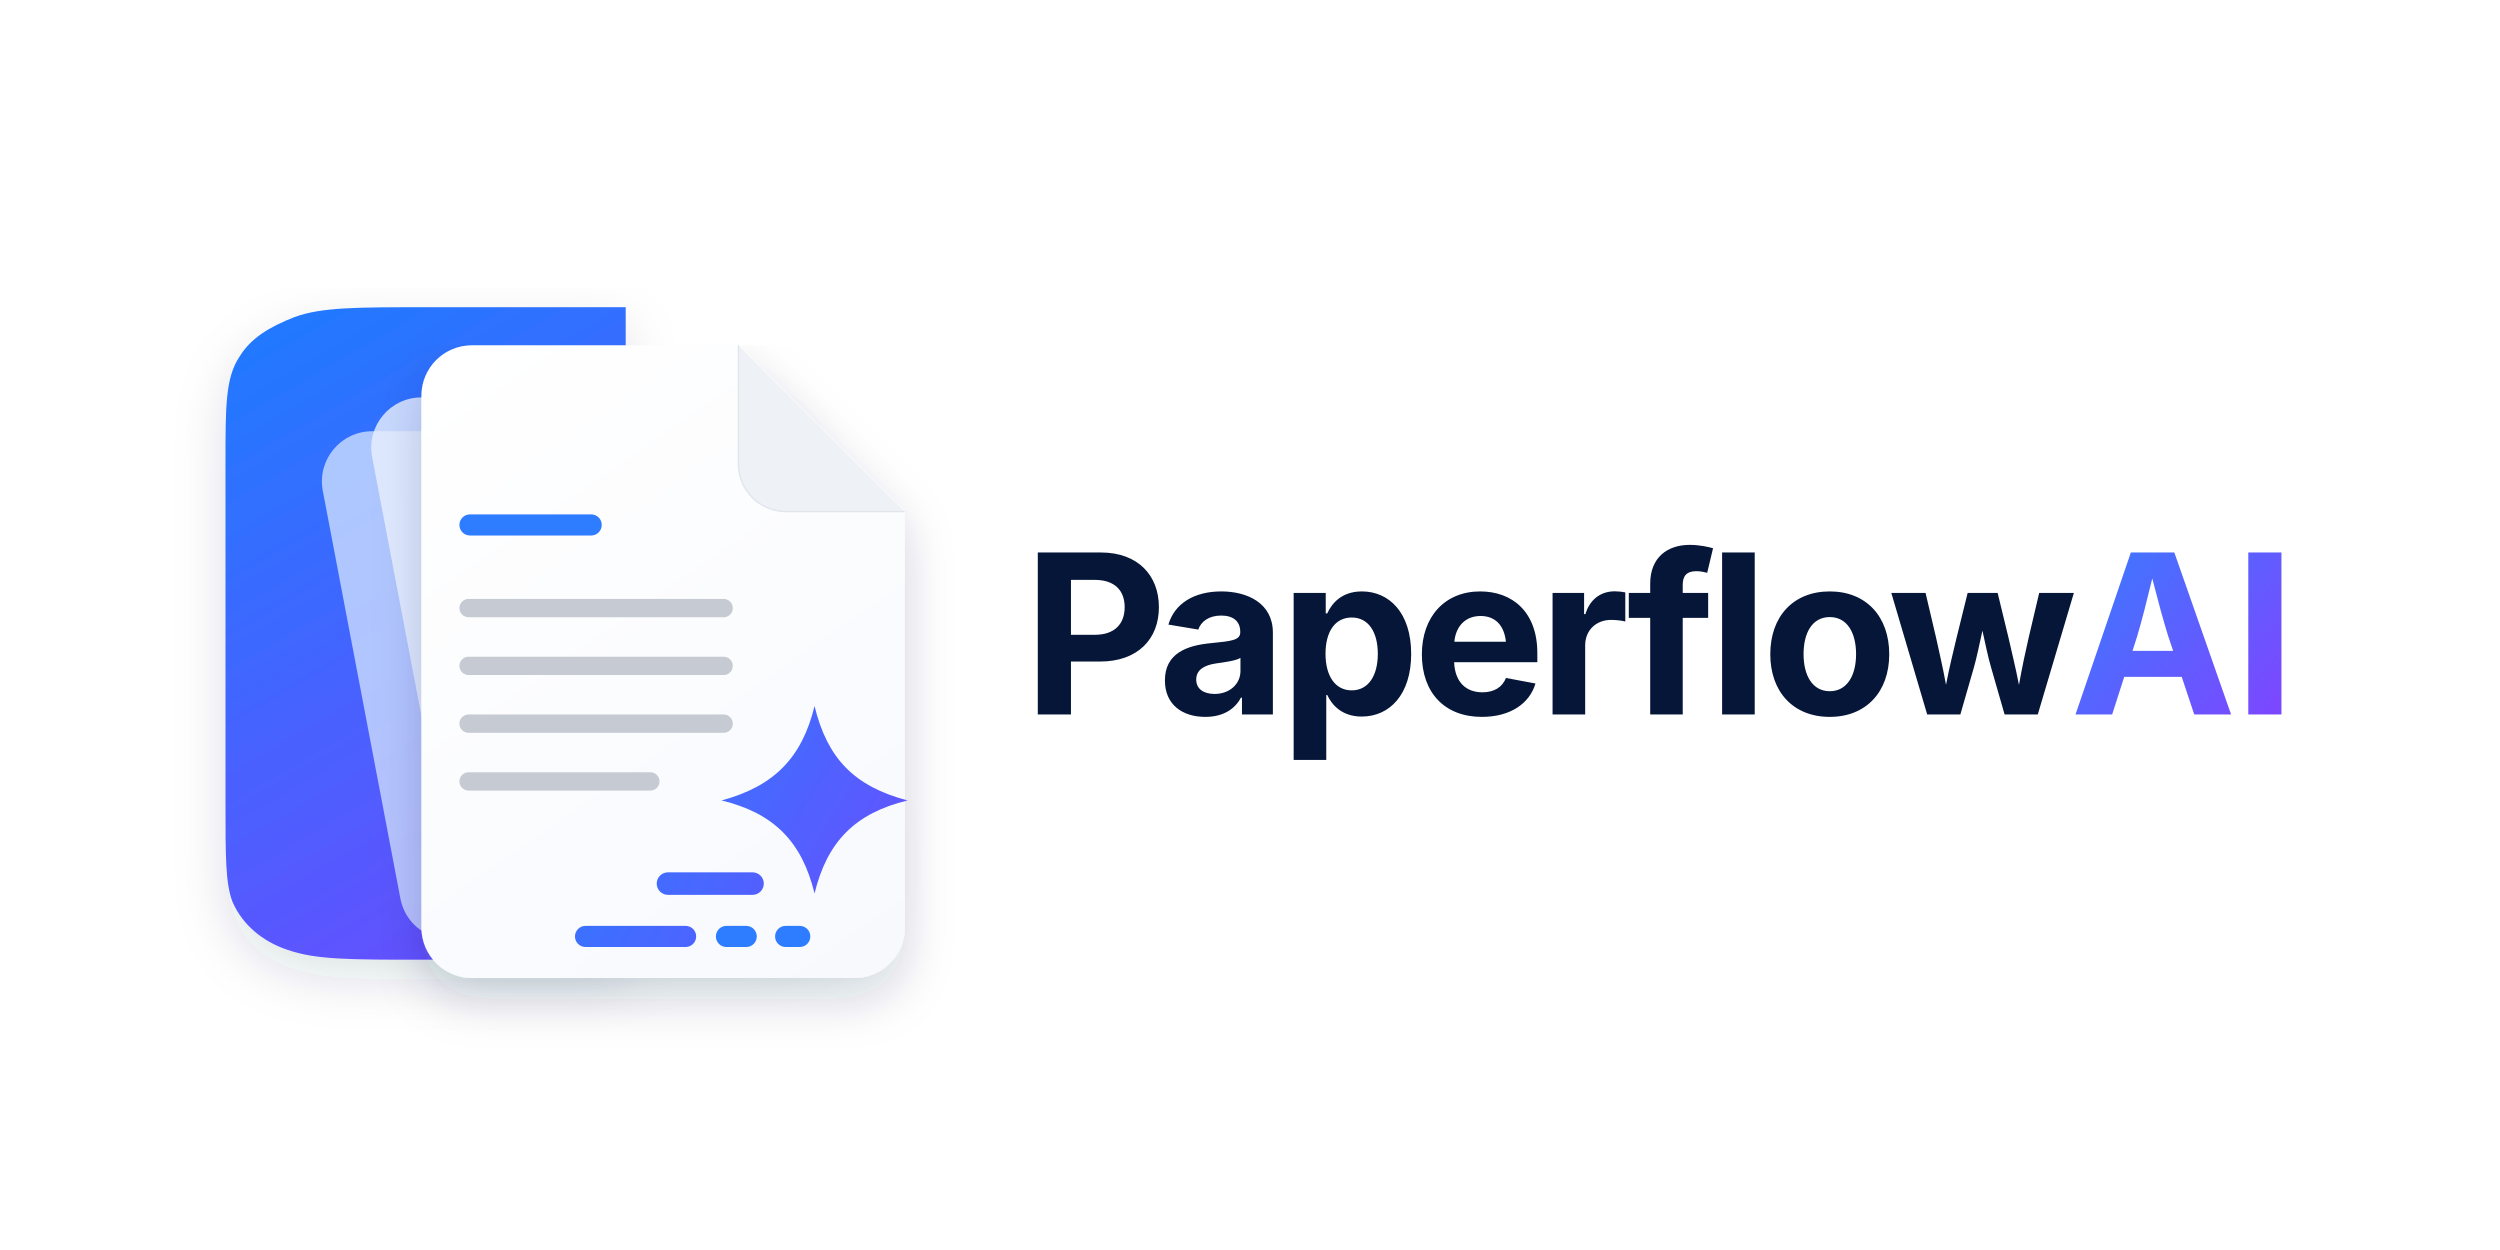
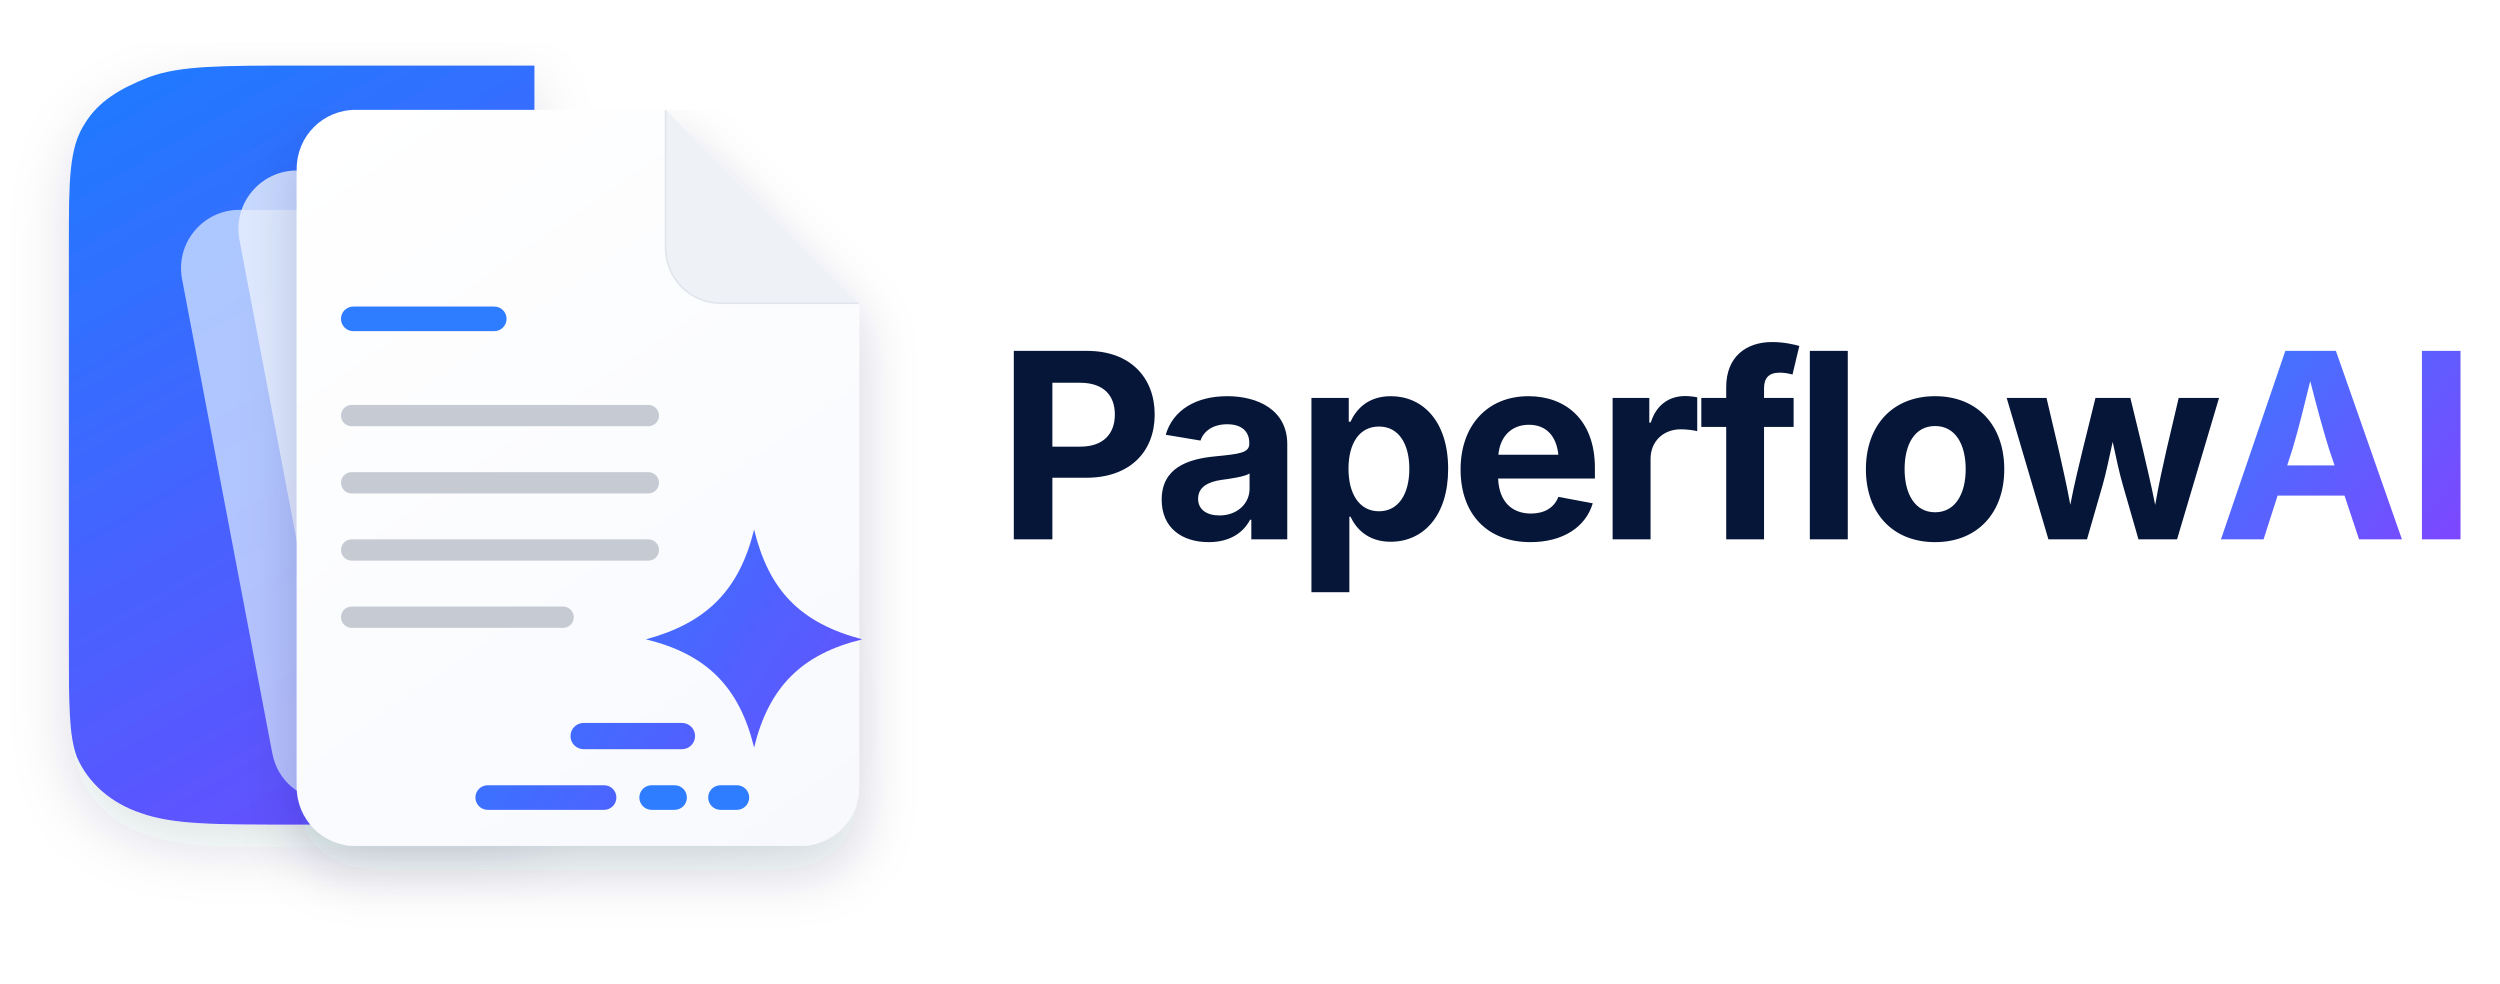
- <svg xmlns="http://www.w3.org/2000/svg" width="1774" height="887" viewBox="0 0 1774 887" fill="none">
+ <svg xmlns="http://www.w3.org/2000/svg" width="1525" height="600" viewBox="118 178 1525 600" fill="none">
  <defs>
    <linearGradient id="folderGradient" x1="162" y1="218" x2="444" y2="704" gradientUnits="userSpaceOnUse">
      <stop offset="0" stop-color="#1E7BFF" />
      <stop offset="1" stop-color="#7049FF" />
    </linearGradient>
    <linearGradient id="aiGradient" x1="1470" y1="390" x2="1608" y2="509" gradientUnits="userSpaceOnUse">
      <stop offset="0" stop-color="#397BFF" />
      <stop offset="1" stop-color="#7B48FF" />
    </linearGradient>
    <linearGradient id="bluePurple" x1="425" y1="522" x2="670" y2="676" gradientUnits="userSpaceOnUse">
      <stop offset="0" stop-color="#2E7BFF" />
      <stop offset="1" stop-color="#7049FF" />
    </linearGradient>
    <linearGradient id="paperFill" x1="296" y1="260" x2="610" y2="715" gradientUnits="userSpaceOnUse">
      <stop offset="0" stop-color="#FFFFFF" />
      <stop offset="1" stop-color="#F7F9FD" />
    </linearGradient>
    <filter id="softShadow" x="120" y="190" width="570" height="570" filterUnits="userSpaceOnUse" color-interpolation-filters="sRGB">
      <feDropShadow dx="0" dy="14" stdDeviation="18" flood-color="#10284D" flood-opacity="0.13" />
    </filter>
    <filter id="paperShadow" x="250" y="230" width="460" height="520" filterUnits="userSpaceOnUse" color-interpolation-filters="sRGB">
      <feDropShadow dx="0" dy="15" stdDeviation="17" flood-color="#10284D" flood-opacity="0.18" />
    </filter>
  </defs>
  <g id="PaperflowAI-logo" filter="url(#softShadow)">
    <path d="M160 328C160 288 160 268 170 253C178 240 191 232 209 225C228 218 253 218 302 218H444V681H298C248 681 224 681 204 674C186 668 172 656 165 640C160 627 160 608 160 570V328Z" fill="url(#folderGradient)" />
    <path d="M229 348C225 326 242 306 264 306H496C513 306 527 318 530 335L585 624C589 646 572 666 550 666H318C301 666 287 654 284 637L229 348Z" fill="#CFE0FF" opacity="0.78" />
    <path d="M264 324C260 302 277 282 299 282H531C548 282 562 294 565 311L620 600C624 622 607 642 585 642H353C336 642 322 630 319 613L264 324Z" fill="#E9F0FF" opacity="0.82" />
  </g>
  <g id="PaperflowAI-document" filter="url(#paperShadow)">
    <path d="M299 281C299 261 315 245 335 245H524L642 363V658C642 678 626 694 606 694H335C315 694 299 678 299 658V281Z" fill="url(#paperFill)" />
    <path d="M524 245V329C524 348 539 363 558 363H642L524 245Z" fill="#EEF1F6" />
    <path d="M524 245V329C524 348 539 363 558 363H642" stroke="#E1E5EC" stroke-width="1" />
    <rect x="326" y="365" width="101" height="15" rx="7.5" fill="#2F7BFF" />
    <rect x="326" y="425" width="194" height="13" rx="6.5" fill="#C6CBD3" />
    <rect x="326" y="466" width="194" height="13" rx="6.5" fill="#C6CBD3" />
    <rect x="326" y="507" width="194" height="13" rx="6.5" fill="#C6CBD3" />
    <rect x="326" y="548" width="142" height="13" rx="6.5" fill="#C6CBD3" />
    <path d="M578 501C587 538 606 558 644 568C607 577 587 597 578 634C569 597 549 577 512 568C549 558 569 538 578 501Z" fill="url(#bluePurple)" />
    <rect x="466" y="619" width="76" height="16" rx="8" fill="url(#bluePurple)" />
    <rect x="408" y="657" width="86" height="15" rx="7.5" fill="url(#bluePurple)" />
    <rect x="508" y="657" width="29" height="15" rx="7.5" fill="#2F7BFF" />
    <rect x="550" y="657" width="25" height="15" rx="7.5" fill="#2F7BFF" />
  </g>
  <g id="PaperflowAI-wordmark">
    <text x="726" y="507" font-family="Inter, Avenir Next, Segoe UI, Helvetica, Arial, sans-serif" font-size="158" font-weight="700" letter-spacing="-5" fill="#061638">Paperflow</text>
    <text x="1469" y="507" font-family="Inter, Avenir Next, Segoe UI, Helvetica, Arial, sans-serif" font-size="158" font-weight="700" letter-spacing="-2" fill="url(#aiGradient)">AI</text>
  </g>
</svg>
